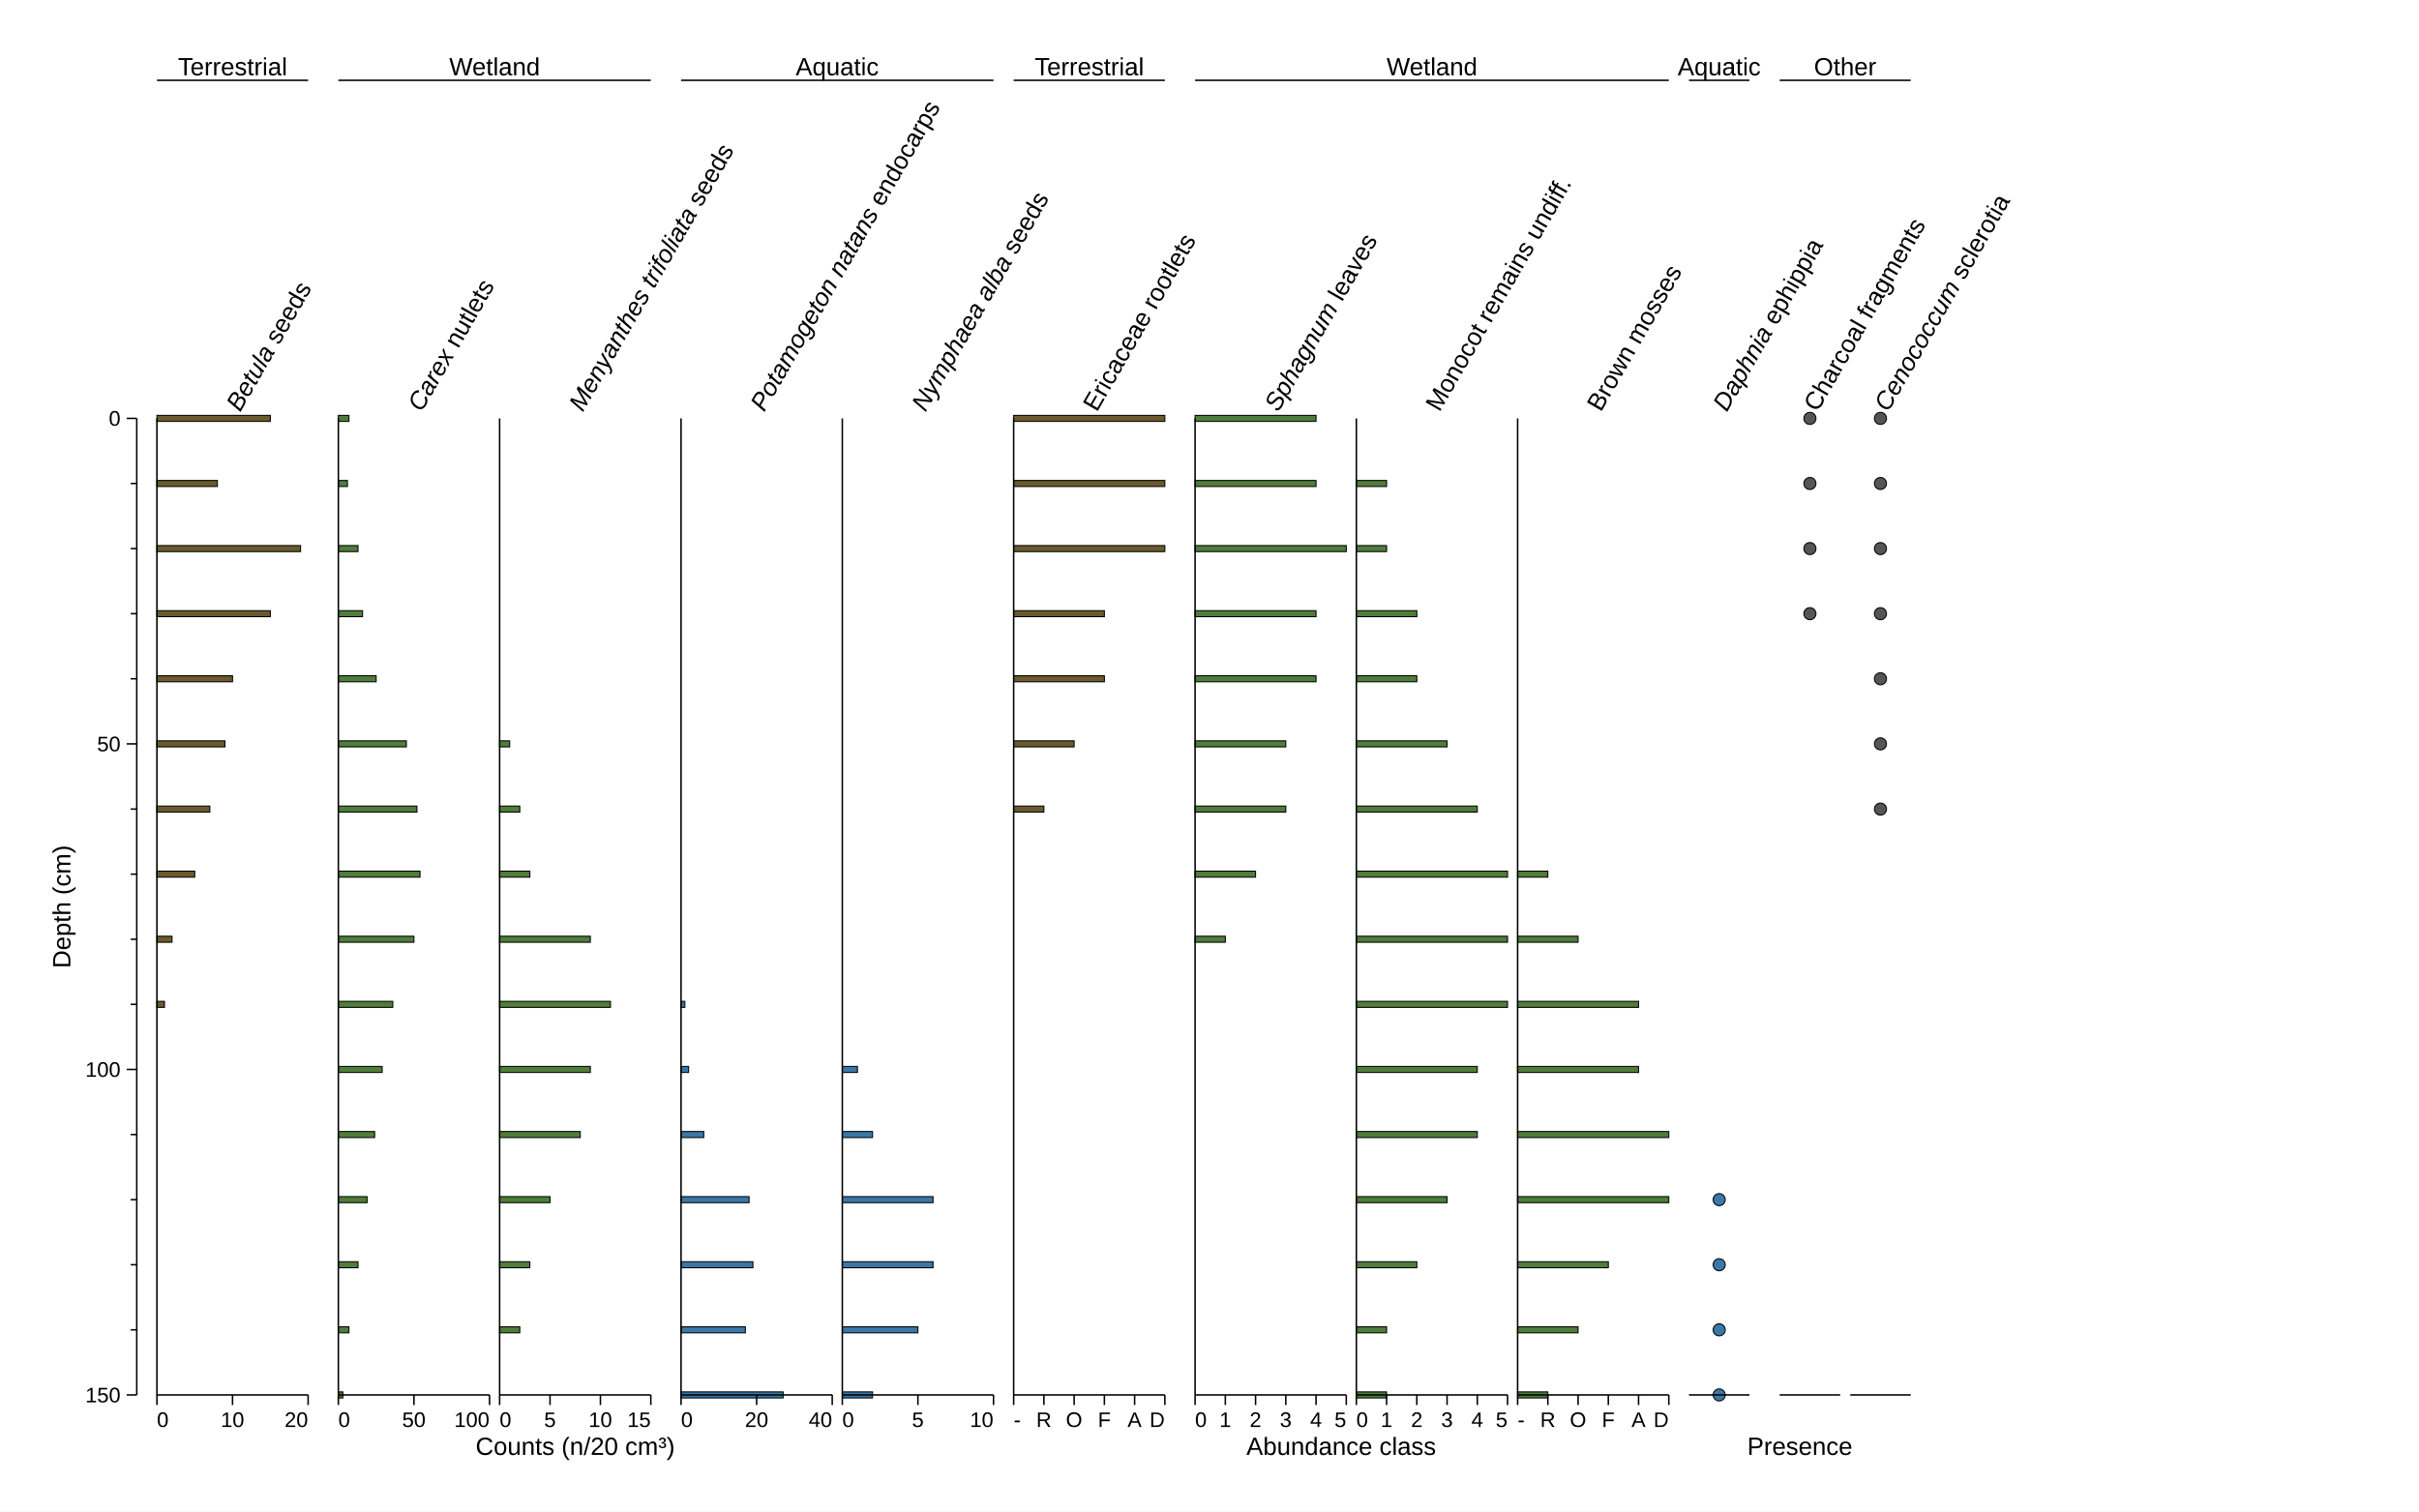
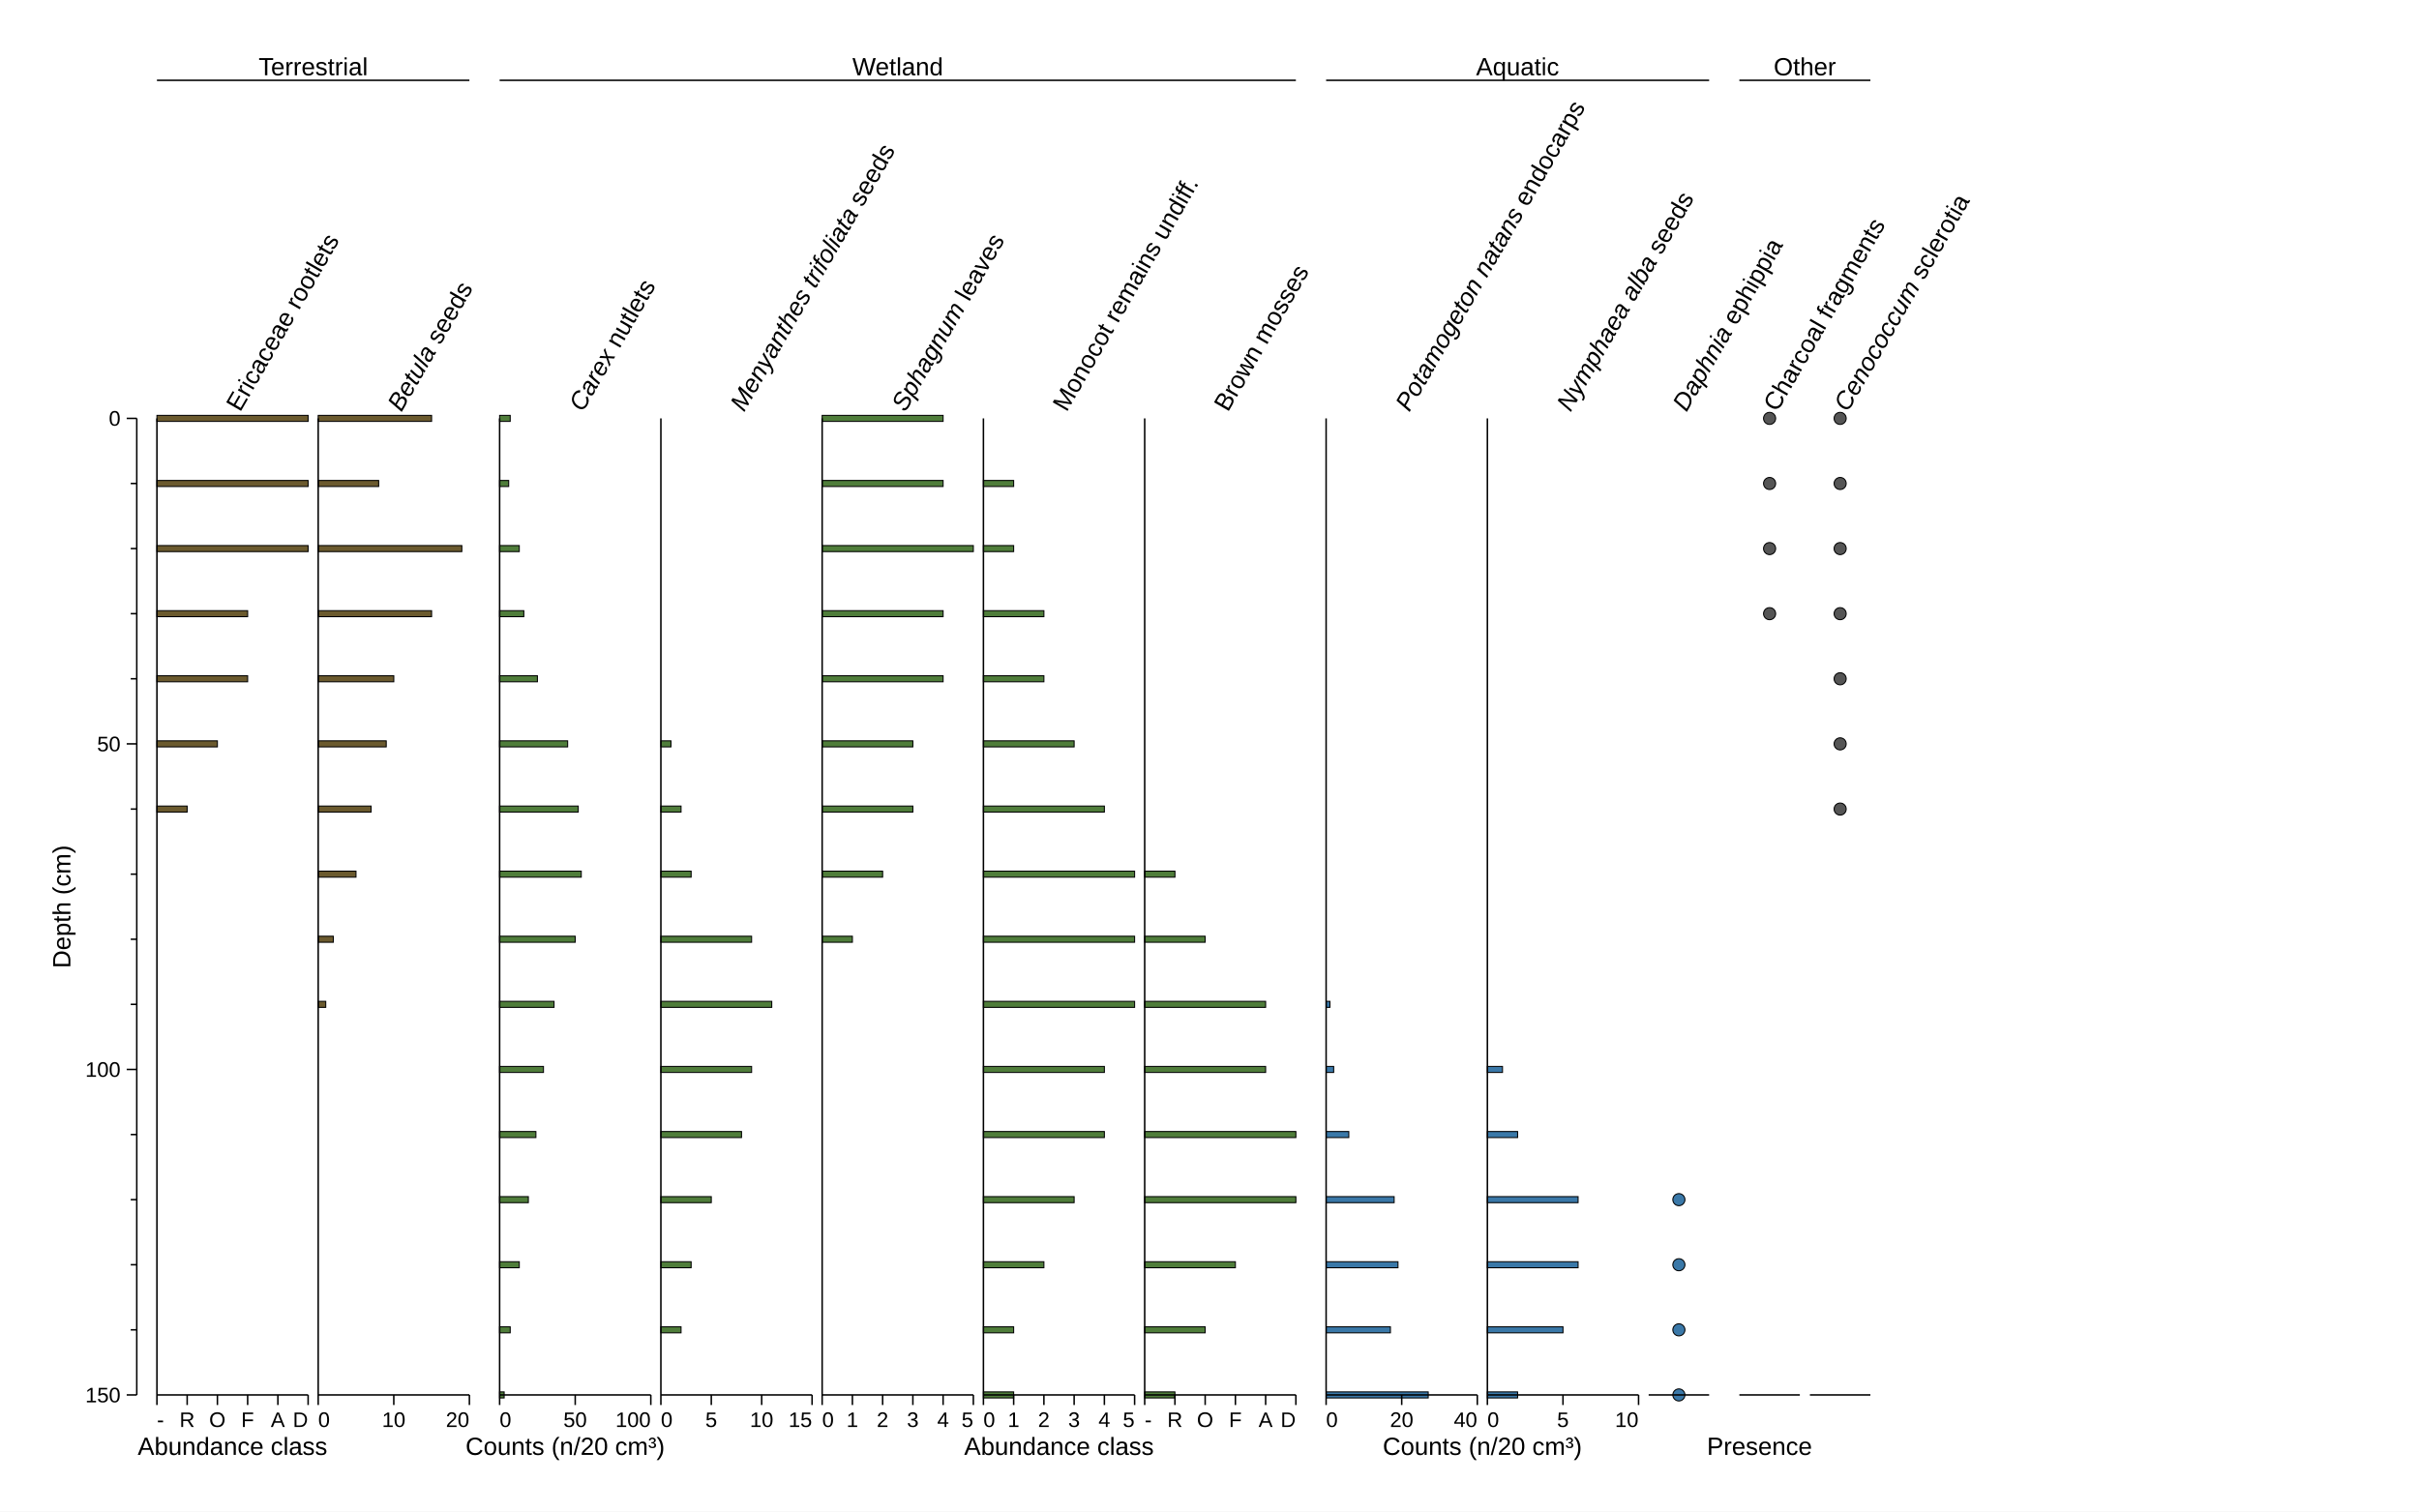
<svg xmlns="http://www.w3.org/2000/svg" width="240mm" height="150mm" viewBox="0 0 240 150">
  <rect id="background" x="0" y="0" width="240" height="150" fill="#ffffff" />
  <g fill="#000000" font-family="Arial" font-size="2.47">
    <g id="panel-0-yAxis" transform="translate(5,41.52)">
      <g class="axis-primary" transform="translate(0,0)">
        <text x="1.98" y="48.46" transform="rotate(-90,1.98,48.46)" text-anchor="middle">Depth (cm)</text>
        <line x1="8.57" y1="0" x2="8.57" y2="96.91" stroke="#000000" stroke-width="0.15" />
        <line x1="7.97" y1="6.46" x2="8.57" y2="6.46" stroke="#000000" stroke-width="0.15" />
        <line x1="7.97" y1="12.92" x2="8.57" y2="12.92" stroke="#000000" stroke-width="0.15" />
        <line x1="7.97" y1="19.38" x2="8.57" y2="19.38" stroke="#000000" stroke-width="0.15" />
        <line x1="7.97" y1="25.84" x2="8.57" y2="25.84" stroke="#000000" stroke-width="0.15" />
        <line x1="7.97" y1="38.77" x2="8.57" y2="38.77" stroke="#000000" stroke-width="0.15" />
        <line x1="7.97" y1="45.23" x2="8.57" y2="45.23" stroke="#000000" stroke-width="0.15" />
        <line x1="7.97" y1="51.69" x2="8.57" y2="51.69" stroke="#000000" stroke-width="0.15" />
        <line x1="7.97" y1="58.15" x2="8.57" y2="58.15" stroke="#000000" stroke-width="0.15" />
        <line x1="7.97" y1="71.07" x2="8.57" y2="71.07" stroke="#000000" stroke-width="0.15" />
        <line x1="7.97" y1="77.53" x2="8.57" y2="77.53" stroke="#000000" stroke-width="0.15" />
        <line x1="7.97" y1="83.99" x2="8.57" y2="83.99" stroke="#000000" stroke-width="0.15" />
        <line x1="7.97" y1="90.45" x2="8.57" y2="90.45" stroke="#000000" stroke-width="0.15" />
        <line x1="7.57" y1="0" x2="8.57" y2="0" stroke="#000000" stroke-width="0.15" />
        <text x="6.97" y="0.73" font-size="2.1" text-anchor="end">0</text>
        <line x1="7.57" y1="32.3" x2="8.57" y2="32.3" stroke="#000000" stroke-width="0.15" />
        <text x="6.97" y="33.04" font-size="2.1" text-anchor="end">50</text>
        <line x1="7.57" y1="64.61" x2="8.57" y2="64.61" stroke="#000000" stroke-width="0.15" />
        <text x="6.97" y="65.34" font-size="2.1" text-anchor="end">100</text>
        <line x1="7.57" y1="96.91" x2="8.57" y2="96.91" stroke="#000000" stroke-width="0.15" />
        <text x="6.97" y="97.65" font-size="2.1" text-anchor="end">150</text>
      </g>
    </g>
    <g id="panel-1-taxonCurves" transform="translate(15.57,41.52)">
-       <g id="panel-1-taxonCurves-Betula_seeds" class="column" transform="translate(0,0)">
+       <g id="panel-1-taxonCurves-Ericaceae_rootlets" class="column" transform="translate(0,0)">
+         <g class="curve">
+           <rect x="0" y="-0.3" width="15" height="0.6" fill="#6b5a2e" stroke="#000000" stroke-width="0.1" />
+           <rect x="0" y="6.16" width="15" height="0.6" fill="#6b5a2e" stroke="#000000" stroke-width="0.1" />
+           <rect x="0" y="12.62" width="15" height="0.6" fill="#6b5a2e" stroke="#000000" stroke-width="0.1" />
+           <rect x="0" y="19.08" width="9" height="0.6" fill="#6b5a2e" stroke="#000000" stroke-width="0.1" />
+           <rect x="0" y="25.54" width="9" height="0.6" fill="#6b5a2e" stroke="#000000" stroke-width="0.1" />
+           <rect x="0" y="32" width="6" height="0.6" fill="#6b5a2e" stroke="#000000" stroke-width="0.1" />
+           <rect x="0" y="38.47" width="3" height="0.6" fill="#6b5a2e" stroke="#000000" stroke-width="0.1" />
+         </g>
+         <line x1="0" y1="0" x2="0" y2="96.91" stroke="#000000" stroke-width="0.15" />
+         <g class="x-axis">
+           <line x1="0" y1="96.91" x2="15" y2="96.91" stroke="#000000" stroke-width="0.15" />
+           <line x1="0" y1="96.91" x2="0" y2="97.91" stroke="#000000" stroke-width="0.15" />
+           <text x="0" y="100.09" font-size="2.1" text-anchor="start">-</text>
+           <line x1="3" y1="96.91" x2="3" y2="97.91" stroke="#000000" stroke-width="0.15" />
+           <text x="3" y="100.09" font-size="2.1" text-anchor="middle">R</text>
+           <line x1="6" y1="96.91" x2="6" y2="97.91" stroke="#000000" stroke-width="0.15" />
+           <text x="6" y="100.09" font-size="2.1" text-anchor="middle">O</text>
+           <line x1="9" y1="96.91" x2="9" y2="97.91" stroke="#000000" stroke-width="0.15" />
+           <text x="9" y="100.09" font-size="2.1" text-anchor="middle">F</text>
+           <line x1="12" y1="96.91" x2="12" y2="97.91" stroke="#000000" stroke-width="0.15" />
+           <text x="12" y="100.09" font-size="2.1" text-anchor="middle">A</text>
+           <line x1="15" y1="96.91" x2="15" y2="97.91" stroke="#000000" stroke-width="0.15" />
+           <text x="15" y="100.09" font-size="2.1" text-anchor="end">D</text>
+         </g>
+         <text class="label" x="8.25" y="-0.57" transform="rotate(-60,8.25,-0.57)">Ericaceae rootlets</text>
+       </g>
+       <g id="panel-1-taxonCurves-Betula_seeds" class="column" transform="translate(16,0)">
        <g class="curve">
          <rect x="0" y="-0.3" width="11.25" height="0.6" fill="#6b5a2e" stroke="#000000" stroke-width="0.1" />
          <rect x="0" y="6.16" width="6" height="0.6" fill="#6b5a2e" stroke="#000000" stroke-width="0.1" />
          <rect x="0" y="12.62" width="14.25" height="0.6" fill="#6b5a2e" stroke="#000000" stroke-width="0.1" />
          <rect x="0" y="19.08" width="11.25" height="0.6" fill="#6b5a2e" stroke="#000000" stroke-width="0.1" />
          <rect x="0" y="25.54" width="7.5" height="0.6" fill="#6b5a2e" stroke="#000000" stroke-width="0.1" />
          <rect x="0" y="32" width="6.75" height="0.6" fill="#6b5a2e" stroke="#000000" stroke-width="0.1" />
          <rect x="0" y="38.47" width="5.25" height="0.6" fill="#6b5a2e" stroke="#000000" stroke-width="0.1" />
          <rect x="0" y="44.93" width="3.75" height="0.6" fill="#6b5a2e" stroke="#000000" stroke-width="0.1" />
          <rect x="0" y="51.39" width="1.5" height="0.6" fill="#6b5a2e" stroke="#000000" stroke-width="0.1" />
          <rect x="0" y="57.85" width="0.75" height="0.6" fill="#6b5a2e" stroke="#000000" stroke-width="0.1" />
        </g>
        <line x1="0" y1="0" x2="0" y2="96.91" stroke="#000000" stroke-width="0.15" />
        <g class="x-axis">
          <line x1="0" y1="96.91" x2="15" y2="96.91" stroke="#000000" stroke-width="0.15" />
          <line x1="0" y1="96.91" x2="0" y2="97.91" stroke="#000000" stroke-width="0.15" />
          <text x="0" y="100.09" font-size="2.1" text-anchor="start">0</text>
          <line x1="7.5" y1="96.91" x2="7.5" y2="97.91" stroke="#000000" stroke-width="0.15" />
          <text x="7.5" y="100.09" font-size="2.1" text-anchor="middle">10</text>
          <line x1="15" y1="96.91" x2="15" y2="97.91" stroke="#000000" stroke-width="0.15" />
          <text x="15" y="100.09" font-size="2.1" text-anchor="end">20</text>
        </g>
        <text class="label" x="8.25" y="-0.57" transform="rotate(-60,8.25,-0.57)">
          <tspan font-style="italic">Betula</tspan> seeds</text>
      </g>
-       <g id="panel-1-taxonCurves-Carex_nutlets" class="column" transform="translate(18,0)">
+       <g id="panel-1-taxonCurves-Carex_nutlets" class="column" transform="translate(34,0)">
        <g class="curve">
          <rect x="0" y="-0.3" width="1.05" height="0.6" fill="#4f7d3a" stroke="#000000" stroke-width="0.1" />
          <rect x="0" y="6.16" width="0.9" height="0.6" fill="#4f7d3a" stroke="#000000" stroke-width="0.1" />
          <rect x="0" y="12.62" width="1.95" height="0.6" fill="#4f7d3a" stroke="#000000" stroke-width="0.1" />
          <rect x="0" y="19.08" width="2.4" height="0.6" fill="#4f7d3a" stroke="#000000" stroke-width="0.1" />
          <rect x="0" y="25.54" width="3.75" height="0.6" fill="#4f7d3a" stroke="#000000" stroke-width="0.1" />
          <rect x="0" y="32" width="6.75" height="0.6" fill="#4f7d3a" stroke="#000000" stroke-width="0.1" />
          <rect x="0" y="38.47" width="7.8" height="0.6" fill="#4f7d3a" stroke="#000000" stroke-width="0.1" />
          <rect x="0" y="44.93" width="8.1" height="0.6" fill="#4f7d3a" stroke="#000000" stroke-width="0.1" />
          <rect x="0" y="51.39" width="7.5" height="0.6" fill="#4f7d3a" stroke="#000000" stroke-width="0.1" />
          <rect x="0" y="57.85" width="5.4" height="0.6" fill="#4f7d3a" stroke="#000000" stroke-width="0.1" />
          <rect x="0" y="64.31" width="4.35" height="0.6" fill="#4f7d3a" stroke="#000000" stroke-width="0.1" />
          <rect x="0" y="70.77" width="3.6" height="0.6" fill="#4f7d3a" stroke="#000000" stroke-width="0.1" />
          <rect x="0" y="77.23" width="2.85" height="0.6" fill="#4f7d3a" stroke="#000000" stroke-width="0.1" />
          <rect x="0" y="83.69" width="1.95" height="0.6" fill="#4f7d3a" stroke="#000000" stroke-width="0.1" />
          <rect x="0" y="90.15" width="1.05" height="0.6" fill="#4f7d3a" stroke="#000000" stroke-width="0.1" />
          <rect x="0" y="96.61" width="0.45" height="0.6" fill="#4f7d3a" stroke="#000000" stroke-width="0.1" />
        </g>
        <line x1="0" y1="0" x2="0" y2="96.91" stroke="#000000" stroke-width="0.15" />
        <g class="x-axis">
          <line x1="0" y1="96.91" x2="15" y2="96.91" stroke="#000000" stroke-width="0.15" />
          <line x1="0" y1="96.91" x2="0" y2="97.91" stroke="#000000" stroke-width="0.15" />
          <text x="0" y="100.09" font-size="2.1" text-anchor="start">0</text>
          <line x1="7.5" y1="96.91" x2="7.5" y2="97.91" stroke="#000000" stroke-width="0.15" />
          <text x="7.5" y="100.09" font-size="2.1" text-anchor="middle">50</text>
          <line x1="15" y1="96.91" x2="15" y2="97.91" stroke="#000000" stroke-width="0.15" />
          <text x="15" y="100.09" font-size="2.1" text-anchor="end">100</text>
        </g>
        <text class="label" x="8.25" y="-0.57" transform="rotate(-60,8.25,-0.57)">
          <tspan font-style="italic">Carex</tspan> nutlets</text>
      </g>
-       <g id="panel-1-taxonCurves-Menyanthes_trifoliata_seeds" class="column" transform="translate(34,0)">
+       <g id="panel-1-taxonCurves-Menyanthes_trifoliata_seeds" class="column" transform="translate(50,0)">
        <g class="curve">
          <rect x="0" y="32" width="1" height="0.6" fill="#4f7d3a" stroke="#000000" stroke-width="0.1" />
          <rect x="0" y="38.47" width="2" height="0.6" fill="#4f7d3a" stroke="#000000" stroke-width="0.1" />
          <rect x="0" y="44.93" width="3" height="0.6" fill="#4f7d3a" stroke="#000000" stroke-width="0.1" />
          <rect x="0" y="51.39" width="9" height="0.6" fill="#4f7d3a" stroke="#000000" stroke-width="0.1" />
          <rect x="0" y="57.85" width="11" height="0.6" fill="#4f7d3a" stroke="#000000" stroke-width="0.1" />
          <rect x="0" y="64.31" width="9" height="0.6" fill="#4f7d3a" stroke="#000000" stroke-width="0.1" />
          <rect x="0" y="70.77" width="8" height="0.6" fill="#4f7d3a" stroke="#000000" stroke-width="0.1" />
          <rect x="0" y="77.23" width="5" height="0.6" fill="#4f7d3a" stroke="#000000" stroke-width="0.1" />
          <rect x="0" y="83.69" width="3" height="0.6" fill="#4f7d3a" stroke="#000000" stroke-width="0.1" />
          <rect x="0" y="90.15" width="2" height="0.6" fill="#4f7d3a" stroke="#000000" stroke-width="0.1" />
        </g>
        <line x1="0" y1="0" x2="0" y2="96.91" stroke="#000000" stroke-width="0.15" />
        <g class="x-axis">
          <line x1="0" y1="96.91" x2="15" y2="96.91" stroke="#000000" stroke-width="0.15" />
          <line x1="0" y1="96.91" x2="0" y2="97.91" stroke="#000000" stroke-width="0.15" />
          <text x="0" y="100.09" font-size="2.1" text-anchor="start">0</text>
          <line x1="5" y1="96.91" x2="5" y2="97.91" stroke="#000000" stroke-width="0.15" />
          <text x="5" y="100.09" font-size="2.1" text-anchor="middle">5</text>
          <line x1="10" y1="96.91" x2="10" y2="97.91" stroke="#000000" stroke-width="0.15" />
          <text x="10" y="100.09" font-size="2.1" text-anchor="middle">10</text>
          <line x1="15" y1="96.91" x2="15" y2="97.91" stroke="#000000" stroke-width="0.15" />
          <text x="15" y="100.09" font-size="2.1" text-anchor="end">15</text>
        </g>
        <text class="label" x="8.25" y="-0.57" transform="rotate(-60,8.25,-0.57)">
          <tspan font-style="italic">Menyanthes trifoliata</tspan> seeds</text>
      </g>
-       <g id="panel-1-taxonCurves-Potamogeton_natans_endocarps" class="column" transform="translate(52,0)">
-         <g class="curve">
-           <rect x="0" y="57.85" width="0.38" height="0.6" fill="#3a78a8" stroke="#000000" stroke-width="0.1" />
-           <rect x="0" y="64.31" width="0.75" height="0.6" fill="#3a78a8" stroke="#000000" stroke-width="0.1" />
-           <rect x="0" y="70.77" width="2.25" height="0.6" fill="#3a78a8" stroke="#000000" stroke-width="0.1" />
-           <rect x="0" y="77.23" width="6.75" height="0.6" fill="#3a78a8" stroke="#000000" stroke-width="0.1" />
-           <rect x="0" y="83.69" width="7.13" height="0.6" fill="#3a78a8" stroke="#000000" stroke-width="0.1" />
-           <rect x="0" y="90.15" width="6.38" height="0.6" fill="#3a78a8" stroke="#000000" stroke-width="0.1" />
-           <rect x="0" y="96.61" width="10.13" height="0.6" fill="#3a78a8" stroke="#000000" stroke-width="0.1" />
-         </g>
-         <line x1="0" y1="0" x2="0" y2="96.91" stroke="#000000" stroke-width="0.15" />
-         <g class="x-axis">
-           <line x1="0" y1="96.91" x2="15" y2="96.91" stroke="#000000" stroke-width="0.15" />
-           <line x1="0" y1="96.91" x2="0" y2="97.91" stroke="#000000" stroke-width="0.15" />
-           <text x="0" y="100.09" font-size="2.1" text-anchor="start">0</text>
-           <line x1="7.5" y1="96.91" x2="7.5" y2="97.91" stroke="#000000" stroke-width="0.15" />
-           <text x="7.5" y="100.09" font-size="2.1" text-anchor="middle">20</text>
-           <line x1="15" y1="96.91" x2="15" y2="97.91" stroke="#000000" stroke-width="0.15" />
-           <text x="15" y="100.09" font-size="2.1" text-anchor="end">40</text>
-         </g>
-         <text class="label" x="8.25" y="-0.57" transform="rotate(-60,8.25,-0.57)">
-           <tspan font-style="italic">Potamogeton natans</tspan> endocarps</text>
-       </g>
-       <g id="panel-1-taxonCurves-Nymphaea_alba_seeds" class="column" transform="translate(68,0)">
-         <g class="curve">
-           <rect x="0" y="64.31" width="1.5" height="0.6" fill="#3a78a8" stroke="#000000" stroke-width="0.1" />
-           <rect x="0" y="70.77" width="3" height="0.6" fill="#3a78a8" stroke="#000000" stroke-width="0.1" />
-           <rect x="0" y="77.23" width="9" height="0.6" fill="#3a78a8" stroke="#000000" stroke-width="0.1" />
-           <rect x="0" y="83.69" width="9" height="0.6" fill="#3a78a8" stroke="#000000" stroke-width="0.1" />
-           <rect x="0" y="90.15" width="7.5" height="0.6" fill="#3a78a8" stroke="#000000" stroke-width="0.1" />
-           <rect x="0" y="96.61" width="3" height="0.6" fill="#3a78a8" stroke="#000000" stroke-width="0.1" />
-         </g>
-         <line x1="0" y1="0" x2="0" y2="96.91" stroke="#000000" stroke-width="0.15" />
-         <g class="x-axis">
-           <line x1="0" y1="96.91" x2="15" y2="96.91" stroke="#000000" stroke-width="0.15" />
-           <line x1="0" y1="96.91" x2="0" y2="97.91" stroke="#000000" stroke-width="0.15" />
-           <text x="0" y="100.09" font-size="2.1" text-anchor="start">0</text>
-           <line x1="7.5" y1="96.91" x2="7.5" y2="97.91" stroke="#000000" stroke-width="0.15" />
-           <text x="7.5" y="100.09" font-size="2.1" text-anchor="middle">5</text>
-           <line x1="15" y1="96.91" x2="15" y2="97.91" stroke="#000000" stroke-width="0.15" />
-           <text x="15" y="100.09" font-size="2.1" text-anchor="end">10</text>
-         </g>
-         <text class="label" x="8.25" y="-0.57" transform="rotate(-60,8.25,-0.57)">
-           <tspan font-style="italic">Nymphaea alba</tspan> seeds</text>
-       </g>
-       <g class="x-title">
-         <text x="41.5" y="102.86" text-anchor="middle">Counts (n/20 cm³)</text>
-       </g>
-     </g>
-     <g id="panel-2-taxonCurves" transform="translate(100.57,41.52)">
-       <g id="panel-2-taxonCurves-Ericaceae_rootlets" class="column" transform="translate(0,0)">
-         <g class="curve">
-           <rect x="0" y="-0.3" width="15" height="0.6" fill="#6b5a2e" stroke="#000000" stroke-width="0.1" />
-           <rect x="0" y="6.16" width="15" height="0.6" fill="#6b5a2e" stroke="#000000" stroke-width="0.1" />
-           <rect x="0" y="12.62" width="15" height="0.6" fill="#6b5a2e" stroke="#000000" stroke-width="0.1" />
-           <rect x="0" y="19.08" width="9" height="0.6" fill="#6b5a2e" stroke="#000000" stroke-width="0.1" />
-           <rect x="0" y="25.54" width="9" height="0.6" fill="#6b5a2e" stroke="#000000" stroke-width="0.1" />
-           <rect x="0" y="32" width="6" height="0.6" fill="#6b5a2e" stroke="#000000" stroke-width="0.1" />
-           <rect x="0" y="38.47" width="3" height="0.6" fill="#6b5a2e" stroke="#000000" stroke-width="0.1" />
-         </g>
-         <line x1="0" y1="0" x2="0" y2="96.91" stroke="#000000" stroke-width="0.15" />
-         <g class="x-axis">
-           <line x1="0" y1="96.91" x2="15" y2="96.91" stroke="#000000" stroke-width="0.15" />
-           <line x1="0" y1="96.91" x2="0" y2="97.91" stroke="#000000" stroke-width="0.15" />
-           <text x="0" y="100.09" font-size="2.1" text-anchor="start">-</text>
-           <line x1="3" y1="96.91" x2="3" y2="97.91" stroke="#000000" stroke-width="0.15" />
-           <text x="3" y="100.09" font-size="2.1" text-anchor="middle">R</text>
-           <line x1="6" y1="96.91" x2="6" y2="97.91" stroke="#000000" stroke-width="0.15" />
-           <text x="6" y="100.09" font-size="2.1" text-anchor="middle">O</text>
-           <line x1="9" y1="96.91" x2="9" y2="97.91" stroke="#000000" stroke-width="0.15" />
-           <text x="9" y="100.09" font-size="2.1" text-anchor="middle">F</text>
-           <line x1="12" y1="96.91" x2="12" y2="97.91" stroke="#000000" stroke-width="0.15" />
-           <text x="12" y="100.09" font-size="2.1" text-anchor="middle">A</text>
-           <line x1="15" y1="96.91" x2="15" y2="97.91" stroke="#000000" stroke-width="0.15" />
-           <text x="15" y="100.09" font-size="2.1" text-anchor="end">D</text>
-         </g>
-         <text class="label" x="8.25" y="-0.57" transform="rotate(-60,8.25,-0.57)">Ericaceae rootlets</text>
-       </g>
-       <g id="panel-2-taxonCurves-Sphagnum_leaves" class="column" transform="translate(18,0)">
+       <g id="panel-1-taxonCurves-Sphagnum_leaves" class="column" transform="translate(66,0)">
        <g class="curve">
          <rect x="0" y="-0.3" width="12" height="0.6" fill="#4f7d3a" stroke="#000000" stroke-width="0.1" />
          <rect x="0" y="6.16" width="12" height="0.6" fill="#4f7d3a" stroke="#000000" stroke-width="0.1" />
          <rect x="0" y="12.62" width="15" height="0.6" fill="#4f7d3a" stroke="#000000" stroke-width="0.1" />
          <rect x="0" y="19.08" width="12" height="0.6" fill="#4f7d3a" stroke="#000000" stroke-width="0.1" />
          <rect x="0" y="25.54" width="12" height="0.6" fill="#4f7d3a" stroke="#000000" stroke-width="0.1" />
          <rect x="0" y="32" width="9" height="0.6" fill="#4f7d3a" stroke="#000000" stroke-width="0.1" />
          <rect x="0" y="38.47" width="9" height="0.6" fill="#4f7d3a" stroke="#000000" stroke-width="0.1" />
          <rect x="0" y="44.93" width="6" height="0.6" fill="#4f7d3a" stroke="#000000" stroke-width="0.1" />
          <rect x="0" y="51.39" width="3" height="0.6" fill="#4f7d3a" stroke="#000000" stroke-width="0.1" />
        </g>
        <line x1="0" y1="0" x2="0" y2="96.91" stroke="#000000" stroke-width="0.15" />
        <g class="x-axis">
          <line x1="0" y1="96.91" x2="15" y2="96.91" stroke="#000000" stroke-width="0.15" />
          <line x1="0" y1="96.91" x2="0" y2="97.91" stroke="#000000" stroke-width="0.15" />
          <text x="0" y="100.09" font-size="2.1" text-anchor="start">0</text>
          <line x1="3" y1="96.91" x2="3" y2="97.91" stroke="#000000" stroke-width="0.15" />
          <text x="3" y="100.09" font-size="2.1" text-anchor="middle">1</text>
          <line x1="6" y1="96.91" x2="6" y2="97.91" stroke="#000000" stroke-width="0.15" />
          <text x="6" y="100.09" font-size="2.1" text-anchor="middle">2</text>
          <line x1="9" y1="96.91" x2="9" y2="97.91" stroke="#000000" stroke-width="0.15" />
          <text x="9" y="100.09" font-size="2.1" text-anchor="middle">3</text>
          <line x1="12" y1="96.91" x2="12" y2="97.91" stroke="#000000" stroke-width="0.15" />
          <text x="12" y="100.09" font-size="2.1" text-anchor="middle">4</text>
          <line x1="15" y1="96.91" x2="15" y2="97.91" stroke="#000000" stroke-width="0.15" />
          <text x="15" y="100.09" font-size="2.1" text-anchor="end">5</text>
        </g>
        <text class="label" x="8.25" y="-0.57" transform="rotate(-60,8.25,-0.57)">
          <tspan font-style="italic">Sphagnum</tspan> leaves</text>
      </g>
-       <g id="panel-2-taxonCurves-Monocot_remains_undiff_" class="column" transform="translate(34,0)">
+       <g id="panel-1-taxonCurves-Monocot_remains_undiff_" class="column" transform="translate(82,0)">
        <g class="curve">
          <rect x="0" y="6.16" width="3" height="0.6" fill="#4f7d3a" stroke="#000000" stroke-width="0.1" />
          <rect x="0" y="12.62" width="3" height="0.6" fill="#4f7d3a" stroke="#000000" stroke-width="0.1" />
          <rect x="0" y="19.08" width="6" height="0.6" fill="#4f7d3a" stroke="#000000" stroke-width="0.1" />
          <rect x="0" y="25.54" width="6" height="0.6" fill="#4f7d3a" stroke="#000000" stroke-width="0.1" />
          <rect x="0" y="32" width="9" height="0.6" fill="#4f7d3a" stroke="#000000" stroke-width="0.1" />
          <rect x="0" y="38.47" width="12" height="0.6" fill="#4f7d3a" stroke="#000000" stroke-width="0.1" />
          <rect x="0" y="44.93" width="15" height="0.6" fill="#4f7d3a" stroke="#000000" stroke-width="0.1" />
          <rect x="0" y="51.39" width="15" height="0.6" fill="#4f7d3a" stroke="#000000" stroke-width="0.1" />
          <rect x="0" y="57.85" width="15" height="0.6" fill="#4f7d3a" stroke="#000000" stroke-width="0.1" />
          <rect x="0" y="64.31" width="12" height="0.6" fill="#4f7d3a" stroke="#000000" stroke-width="0.1" />
          <rect x="0" y="70.77" width="12" height="0.6" fill="#4f7d3a" stroke="#000000" stroke-width="0.1" />
          <rect x="0" y="77.23" width="9" height="0.6" fill="#4f7d3a" stroke="#000000" stroke-width="0.1" />
          <rect x="0" y="83.69" width="6" height="0.6" fill="#4f7d3a" stroke="#000000" stroke-width="0.1" />
          <rect x="0" y="90.15" width="3" height="0.6" fill="#4f7d3a" stroke="#000000" stroke-width="0.1" />
          <rect x="0" y="96.61" width="3" height="0.6" fill="#4f7d3a" stroke="#000000" stroke-width="0.1" />
        </g>
        <line x1="0" y1="0" x2="0" y2="96.91" stroke="#000000" stroke-width="0.15" />
        <g class="x-axis">
          <line x1="0" y1="96.91" x2="15" y2="96.91" stroke="#000000" stroke-width="0.15" />
          <line x1="0" y1="96.91" x2="0" y2="97.91" stroke="#000000" stroke-width="0.15" />
          <text x="0" y="100.09" font-size="2.1" text-anchor="start">0</text>
          <line x1="3" y1="96.91" x2="3" y2="97.91" stroke="#000000" stroke-width="0.15" />
          <text x="3" y="100.09" font-size="2.1" text-anchor="middle">1</text>
          <line x1="6" y1="96.91" x2="6" y2="97.91" stroke="#000000" stroke-width="0.15" />
          <text x="6" y="100.09" font-size="2.1" text-anchor="middle">2</text>
          <line x1="9" y1="96.91" x2="9" y2="97.91" stroke="#000000" stroke-width="0.15" />
          <text x="9" y="100.09" font-size="2.1" text-anchor="middle">3</text>
          <line x1="12" y1="96.91" x2="12" y2="97.91" stroke="#000000" stroke-width="0.15" />
          <text x="12" y="100.09" font-size="2.1" text-anchor="middle">4</text>
          <line x1="15" y1="96.91" x2="15" y2="97.91" stroke="#000000" stroke-width="0.15" />
          <text x="15" y="100.09" font-size="2.1" text-anchor="end">5</text>
        </g>
        <text class="label" x="8.25" y="-0.57" transform="rotate(-60,8.25,-0.57)">Monocot remains undiff.</text>
      </g>
-       <g id="panel-2-taxonCurves-Brown_mosses" class="column" transform="translate(50,0)">
+       <g id="panel-1-taxonCurves-Brown_mosses" class="column" transform="translate(98,0)">
        <g class="curve">
          <rect x="0" y="44.93" width="3" height="0.6" fill="#4f7d3a" stroke="#000000" stroke-width="0.1" />
          <rect x="0" y="51.39" width="6" height="0.6" fill="#4f7d3a" stroke="#000000" stroke-width="0.1" />
          <rect x="0" y="57.85" width="12" height="0.6" fill="#4f7d3a" stroke="#000000" stroke-width="0.1" />
          <rect x="0" y="64.31" width="12" height="0.6" fill="#4f7d3a" stroke="#000000" stroke-width="0.1" />
          <rect x="0" y="70.77" width="15" height="0.6" fill="#4f7d3a" stroke="#000000" stroke-width="0.1" />
          <rect x="0" y="77.23" width="15" height="0.6" fill="#4f7d3a" stroke="#000000" stroke-width="0.1" />
          <rect x="0" y="83.69" width="9" height="0.6" fill="#4f7d3a" stroke="#000000" stroke-width="0.1" />
          <rect x="0" y="90.15" width="6" height="0.6" fill="#4f7d3a" stroke="#000000" stroke-width="0.1" />
          <rect x="0" y="96.61" width="3" height="0.6" fill="#4f7d3a" stroke="#000000" stroke-width="0.1" />
        </g>
        <line x1="0" y1="0" x2="0" y2="96.91" stroke="#000000" stroke-width="0.15" />
        <g class="x-axis">
          <line x1="0" y1="96.91" x2="15" y2="96.91" stroke="#000000" stroke-width="0.15" />
          <line x1="0" y1="96.91" x2="0" y2="97.91" stroke="#000000" stroke-width="0.15" />
          <text x="0" y="100.09" font-size="2.1" text-anchor="start">-</text>
          <line x1="3" y1="96.91" x2="3" y2="97.91" stroke="#000000" stroke-width="0.15" />
          <text x="3" y="100.09" font-size="2.1" text-anchor="middle">R</text>
          <line x1="6" y1="96.91" x2="6" y2="97.91" stroke="#000000" stroke-width="0.15" />
          <text x="6" y="100.09" font-size="2.1" text-anchor="middle">O</text>
          <line x1="9" y1="96.91" x2="9" y2="97.91" stroke="#000000" stroke-width="0.15" />
          <text x="9" y="100.09" font-size="2.1" text-anchor="middle">F</text>
          <line x1="12" y1="96.91" x2="12" y2="97.91" stroke="#000000" stroke-width="0.15" />
          <text x="12" y="100.09" font-size="2.1" text-anchor="middle">A</text>
          <line x1="15" y1="96.91" x2="15" y2="97.91" stroke="#000000" stroke-width="0.15" />
          <text x="15" y="100.09" font-size="2.1" text-anchor="end">D</text>
        </g>
        <text class="label" x="8.25" y="-0.57" transform="rotate(-60,8.25,-0.57)">Brown mosses</text>
      </g>
-       <g class="x-title">
-         <text x="32.5" y="102.86" text-anchor="middle">Abundance class</text>
-       </g>
-     </g>
-     <g id="panel-3-taxonCurves" transform="translate(167.57,41.52)">
-       <g id="panel-3-taxonCurves-Daphnia_ephippia" class="column" transform="translate(0,0)">
+       <g id="panel-1-taxonCurves-Potamogeton_natans_endocarps" class="column" transform="translate(116,0)">
+         <g class="curve">
+           <rect x="0" y="57.85" width="0.38" height="0.6" fill="#3a78a8" stroke="#000000" stroke-width="0.1" />
+           <rect x="0" y="64.31" width="0.75" height="0.6" fill="#3a78a8" stroke="#000000" stroke-width="0.1" />
+           <rect x="0" y="70.77" width="2.25" height="0.6" fill="#3a78a8" stroke="#000000" stroke-width="0.1" />
+           <rect x="0" y="77.23" width="6.75" height="0.6" fill="#3a78a8" stroke="#000000" stroke-width="0.1" />
+           <rect x="0" y="83.69" width="7.13" height="0.6" fill="#3a78a8" stroke="#000000" stroke-width="0.1" />
+           <rect x="0" y="90.15" width="6.38" height="0.6" fill="#3a78a8" stroke="#000000" stroke-width="0.1" />
+           <rect x="0" y="96.61" width="10.13" height="0.6" fill="#3a78a8" stroke="#000000" stroke-width="0.1" />
+         </g>
+         <line x1="0" y1="0" x2="0" y2="96.91" stroke="#000000" stroke-width="0.15" />
+         <g class="x-axis">
+           <line x1="0" y1="96.91" x2="15" y2="96.91" stroke="#000000" stroke-width="0.15" />
+           <line x1="0" y1="96.91" x2="0" y2="97.91" stroke="#000000" stroke-width="0.15" />
+           <text x="0" y="100.09" font-size="2.1" text-anchor="start">0</text>
+           <line x1="7.5" y1="96.91" x2="7.5" y2="97.91" stroke="#000000" stroke-width="0.15" />
+           <text x="7.5" y="100.09" font-size="2.1" text-anchor="middle">20</text>
+           <line x1="15" y1="96.91" x2="15" y2="97.91" stroke="#000000" stroke-width="0.15" />
+           <text x="15" y="100.09" font-size="2.1" text-anchor="end">40</text>
+         </g>
+         <text class="label" x="8.25" y="-0.57" transform="rotate(-60,8.25,-0.57)">
+           <tspan font-style="italic">Potamogeton natans</tspan> endocarps</text>
+       </g>
+       <g id="panel-1-taxonCurves-Nymphaea_alba_seeds" class="column" transform="translate(132,0)">
+         <g class="curve">
+           <rect x="0" y="64.31" width="1.5" height="0.6" fill="#3a78a8" stroke="#000000" stroke-width="0.1" />
+           <rect x="0" y="70.77" width="3" height="0.6" fill="#3a78a8" stroke="#000000" stroke-width="0.1" />
+           <rect x="0" y="77.23" width="9" height="0.6" fill="#3a78a8" stroke="#000000" stroke-width="0.1" />
+           <rect x="0" y="83.69" width="9" height="0.6" fill="#3a78a8" stroke="#000000" stroke-width="0.1" />
+           <rect x="0" y="90.15" width="7.5" height="0.6" fill="#3a78a8" stroke="#000000" stroke-width="0.1" />
+           <rect x="0" y="96.61" width="3" height="0.6" fill="#3a78a8" stroke="#000000" stroke-width="0.1" />
+         </g>
+         <line x1="0" y1="0" x2="0" y2="96.91" stroke="#000000" stroke-width="0.15" />
+         <g class="x-axis">
+           <line x1="0" y1="96.91" x2="15" y2="96.91" stroke="#000000" stroke-width="0.15" />
+           <line x1="0" y1="96.91" x2="0" y2="97.91" stroke="#000000" stroke-width="0.15" />
+           <text x="0" y="100.09" font-size="2.1" text-anchor="start">0</text>
+           <line x1="7.5" y1="96.91" x2="7.5" y2="97.91" stroke="#000000" stroke-width="0.15" />
+           <text x="7.5" y="100.09" font-size="2.1" text-anchor="middle">5</text>
+           <line x1="15" y1="96.91" x2="15" y2="97.91" stroke="#000000" stroke-width="0.15" />
+           <text x="15" y="100.09" font-size="2.1" text-anchor="end">10</text>
+         </g>
+         <text class="label" x="8.25" y="-0.57" transform="rotate(-60,8.25,-0.57)">
+           <tspan font-style="italic">Nymphaea alba</tspan> seeds</text>
+       </g>
+       <g id="panel-1-taxonCurves-Daphnia_ephippia" class="column" transform="translate(148,0)">
        <g class="presence">
          <circle cx="3" cy="77.53" r="0.6" fill="#3a78a8" stroke="#000000" stroke-width="0.1" />
          <circle cx="3" cy="83.99" r="0.6" fill="#3a78a8" stroke="#000000" stroke-width="0.1" />
          <circle cx="3" cy="90.45" r="0.6" fill="#3a78a8" stroke="#000000" stroke-width="0.1" />
          <circle cx="3" cy="96.91" r="0.6" fill="#3a78a8" stroke="#000000" stroke-width="0.1" />
        </g>
        <g class="x-axis">
          <line x1="0" y1="96.91" x2="6" y2="96.91" stroke="#000000" stroke-width="0.15" />
        </g>
        <text class="label" x="3.75" y="-0.57" transform="rotate(-60,3.75,-0.57)">
          <tspan font-style="italic">Daphnia</tspan> ephippia</text>
      </g>
-       <g id="panel-3-taxonCurves-Charcoal_fragments" class="column" transform="translate(9,0)">
+       <g id="panel-1-taxonCurves-Charcoal_fragments" class="column" transform="translate(157,0)">
        <g class="presence">
          <circle cx="3" cy="0" r="0.6" fill="#555555" stroke="#000000" stroke-width="0.1" />
          <circle cx="3" cy="6.46" r="0.6" fill="#555555" stroke="#000000" stroke-width="0.1" />
          <circle cx="3" cy="12.92" r="0.6" fill="#555555" stroke="#000000" stroke-width="0.1" />
          <circle cx="3" cy="19.38" r="0.6" fill="#555555" stroke="#000000" stroke-width="0.1" />
        </g>
        <g class="x-axis">
          <line x1="0" y1="96.91" x2="6" y2="96.91" stroke="#000000" stroke-width="0.15" />
        </g>
        <text class="label" x="3.75" y="-0.57" transform="rotate(-60,3.75,-0.57)">Charcoal fragments</text>
      </g>
-       <g id="panel-3-taxonCurves-Cenococcum_sclerotia" class="column" transform="translate(16,0)">
+       <g id="panel-1-taxonCurves-Cenococcum_sclerotia" class="column" transform="translate(164,0)">
        <g class="presence">
          <circle cx="3" cy="0" r="0.6" fill="#555555" stroke="#000000" stroke-width="0.1" />
          <circle cx="3" cy="6.46" r="0.6" fill="#555555" stroke="#000000" stroke-width="0.1" />
          <circle cx="3" cy="12.92" r="0.6" fill="#555555" stroke="#000000" stroke-width="0.1" />
          <circle cx="3" cy="19.38" r="0.6" fill="#555555" stroke="#000000" stroke-width="0.1" />
          <circle cx="3" cy="25.84" r="0.6" fill="#555555" stroke="#000000" stroke-width="0.1" />
          <circle cx="3" cy="32.3" r="0.6" fill="#555555" stroke="#000000" stroke-width="0.1" />
          <circle cx="3" cy="38.77" r="0.6" fill="#555555" stroke="#000000" stroke-width="0.1" />
        </g>
        <g class="x-axis">
          <line x1="0" y1="96.91" x2="6" y2="96.91" stroke="#000000" stroke-width="0.15" />
        </g>
        <text class="label" x="3.75" y="-0.57" transform="rotate(-60,3.75,-0.57)">
          <tspan font-style="italic">Cenococcum</tspan> sclerotia</text>
      </g>
      <g class="x-title">
-         <text x="11" y="102.86" text-anchor="middle">Presence</text>
+         <text x="7.5" y="102.86" text-anchor="middle">Abundance class</text>
+         <text x="40.5" y="102.86" text-anchor="middle">Counts (n/20 cm³)</text>
+         <text x="89.5" y="102.86" text-anchor="middle">Abundance class</text>
+         <text x="131.5" y="102.86" text-anchor="middle">Counts (n/20 cm³)</text>
+         <text x="159" y="102.86" text-anchor="middle">Presence</text>
      </g>
    </g>
    <g id="headers" transform="translate(5,41.52)">
-       <path class="line" d="M10.57,-33.55L25.57,-33.55" fill="none" stroke="#000000" stroke-width="0.15" />
-       <text class="group-header" x="18.07" y="-34.05" text-anchor="middle">Terrestrial</text>
-       <path class="line" d="M28.57,-33.55L59.57,-33.55" fill="none" stroke="#000000" stroke-width="0.15" />
-       <text class="group-header" x="44.07" y="-34.05" text-anchor="middle">Wetland</text>
-       <path class="line" d="M62.57,-33.55L93.57,-33.55" fill="none" stroke="#000000" stroke-width="0.15" />
-       <text class="group-header" x="78.07" y="-34.05" text-anchor="middle">Aquatic</text>
-       <path class="line" d="M95.57,-33.55L110.57,-33.55" fill="none" stroke="#000000" stroke-width="0.15" />
-       <text class="group-header" x="103.07" y="-34.05" text-anchor="middle">Terrestrial</text>
-       <path class="line" d="M113.57,-33.55L160.57,-33.55" fill="none" stroke="#000000" stroke-width="0.15" />
-       <text class="group-header" x="137.07" y="-34.05" text-anchor="middle">Wetland</text>
-       <path class="line" d="M162.57,-33.55L168.57,-33.55" fill="none" stroke="#000000" stroke-width="0.15" />
-       <text class="group-header" x="165.57" y="-34.05" text-anchor="middle">Aquatic</text>
-       <path class="line" d="M171.57,-33.55L184.57,-33.55" fill="none" stroke="#000000" stroke-width="0.15" />
-       <text class="group-header" x="178.07" y="-34.05" text-anchor="middle">Other</text>
+       <path class="line" d="M10.57,-33.55L41.57,-33.55" fill="none" stroke="#000000" stroke-width="0.15" />
+       <text class="group-header" x="26.07" y="-34.05" text-anchor="middle">Terrestrial</text>
+       <path class="line" d="M44.57,-33.55L123.57,-33.55" fill="none" stroke="#000000" stroke-width="0.15" />
+       <text class="group-header" x="84.07" y="-34.05" text-anchor="middle">Wetland</text>
+       <path class="line" d="M126.57,-33.55L164.57,-33.55" fill="none" stroke="#000000" stroke-width="0.15" />
+       <text class="group-header" x="145.57" y="-34.05" text-anchor="middle">Aquatic</text>
+       <path class="line" d="M167.57,-33.55L180.57,-33.55" fill="none" stroke="#000000" stroke-width="0.15" />
+       <text class="group-header" x="174.07" y="-34.05" text-anchor="middle">Other</text>
    </g>
  </g>
</svg>
